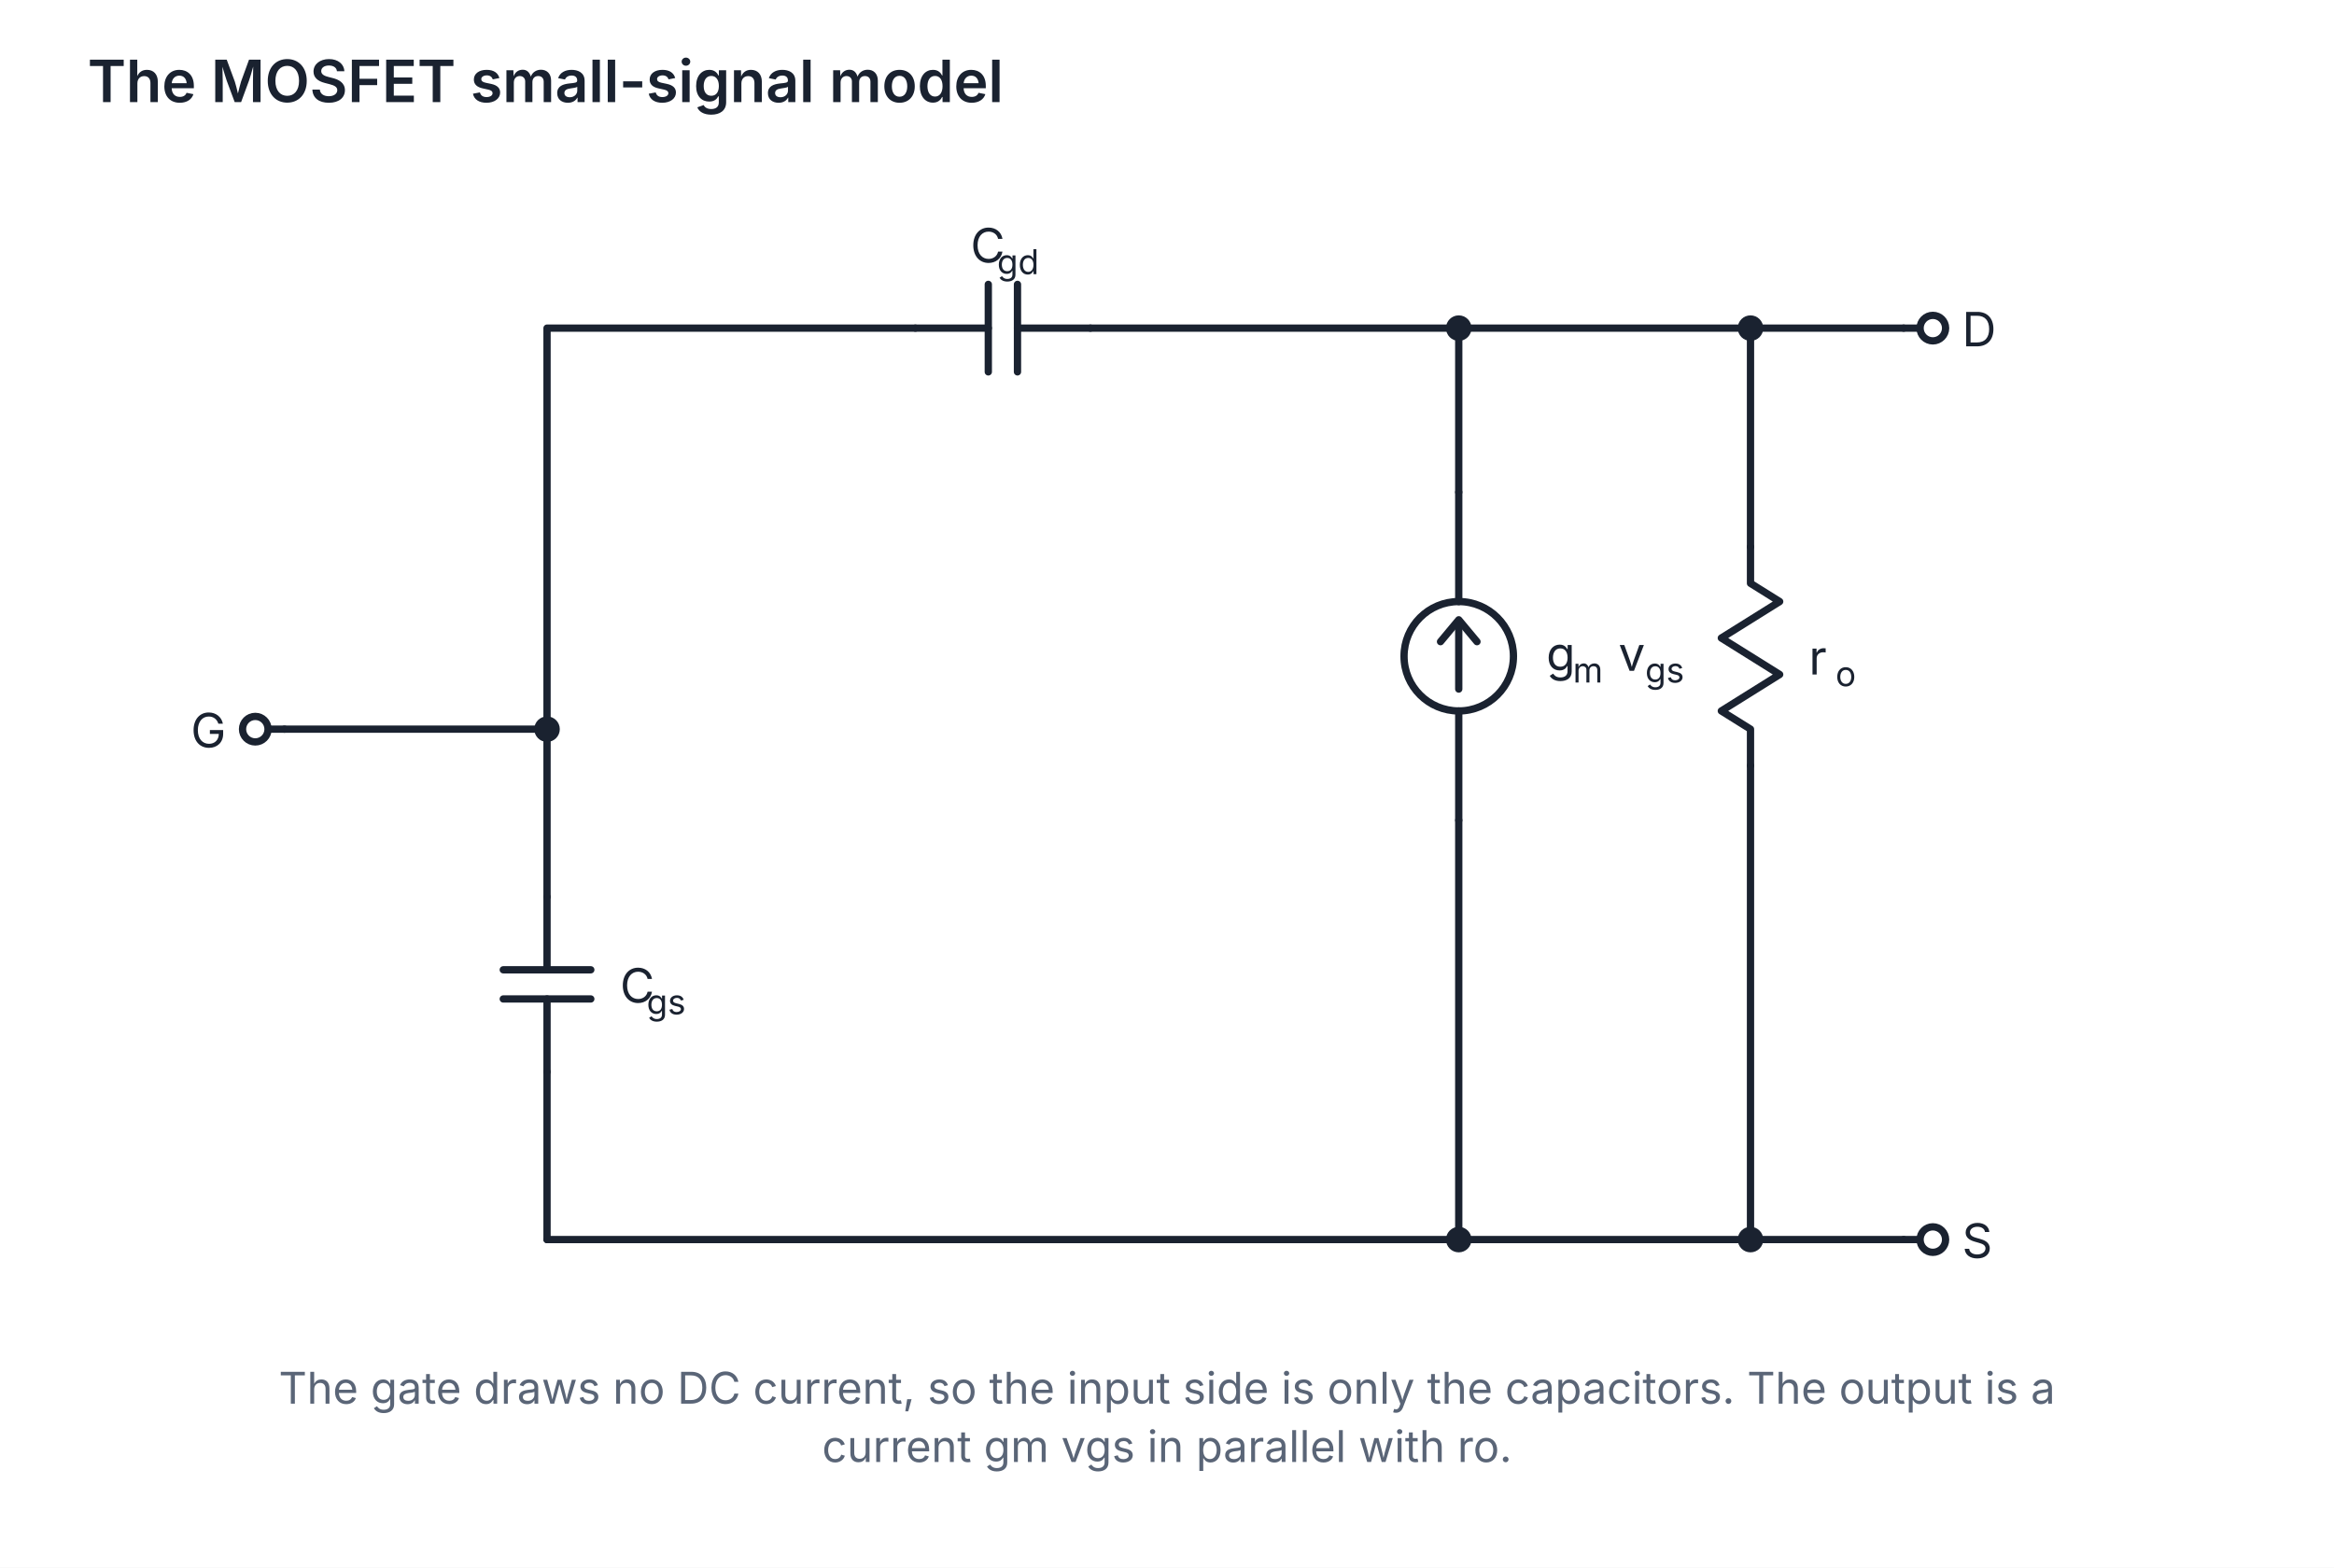
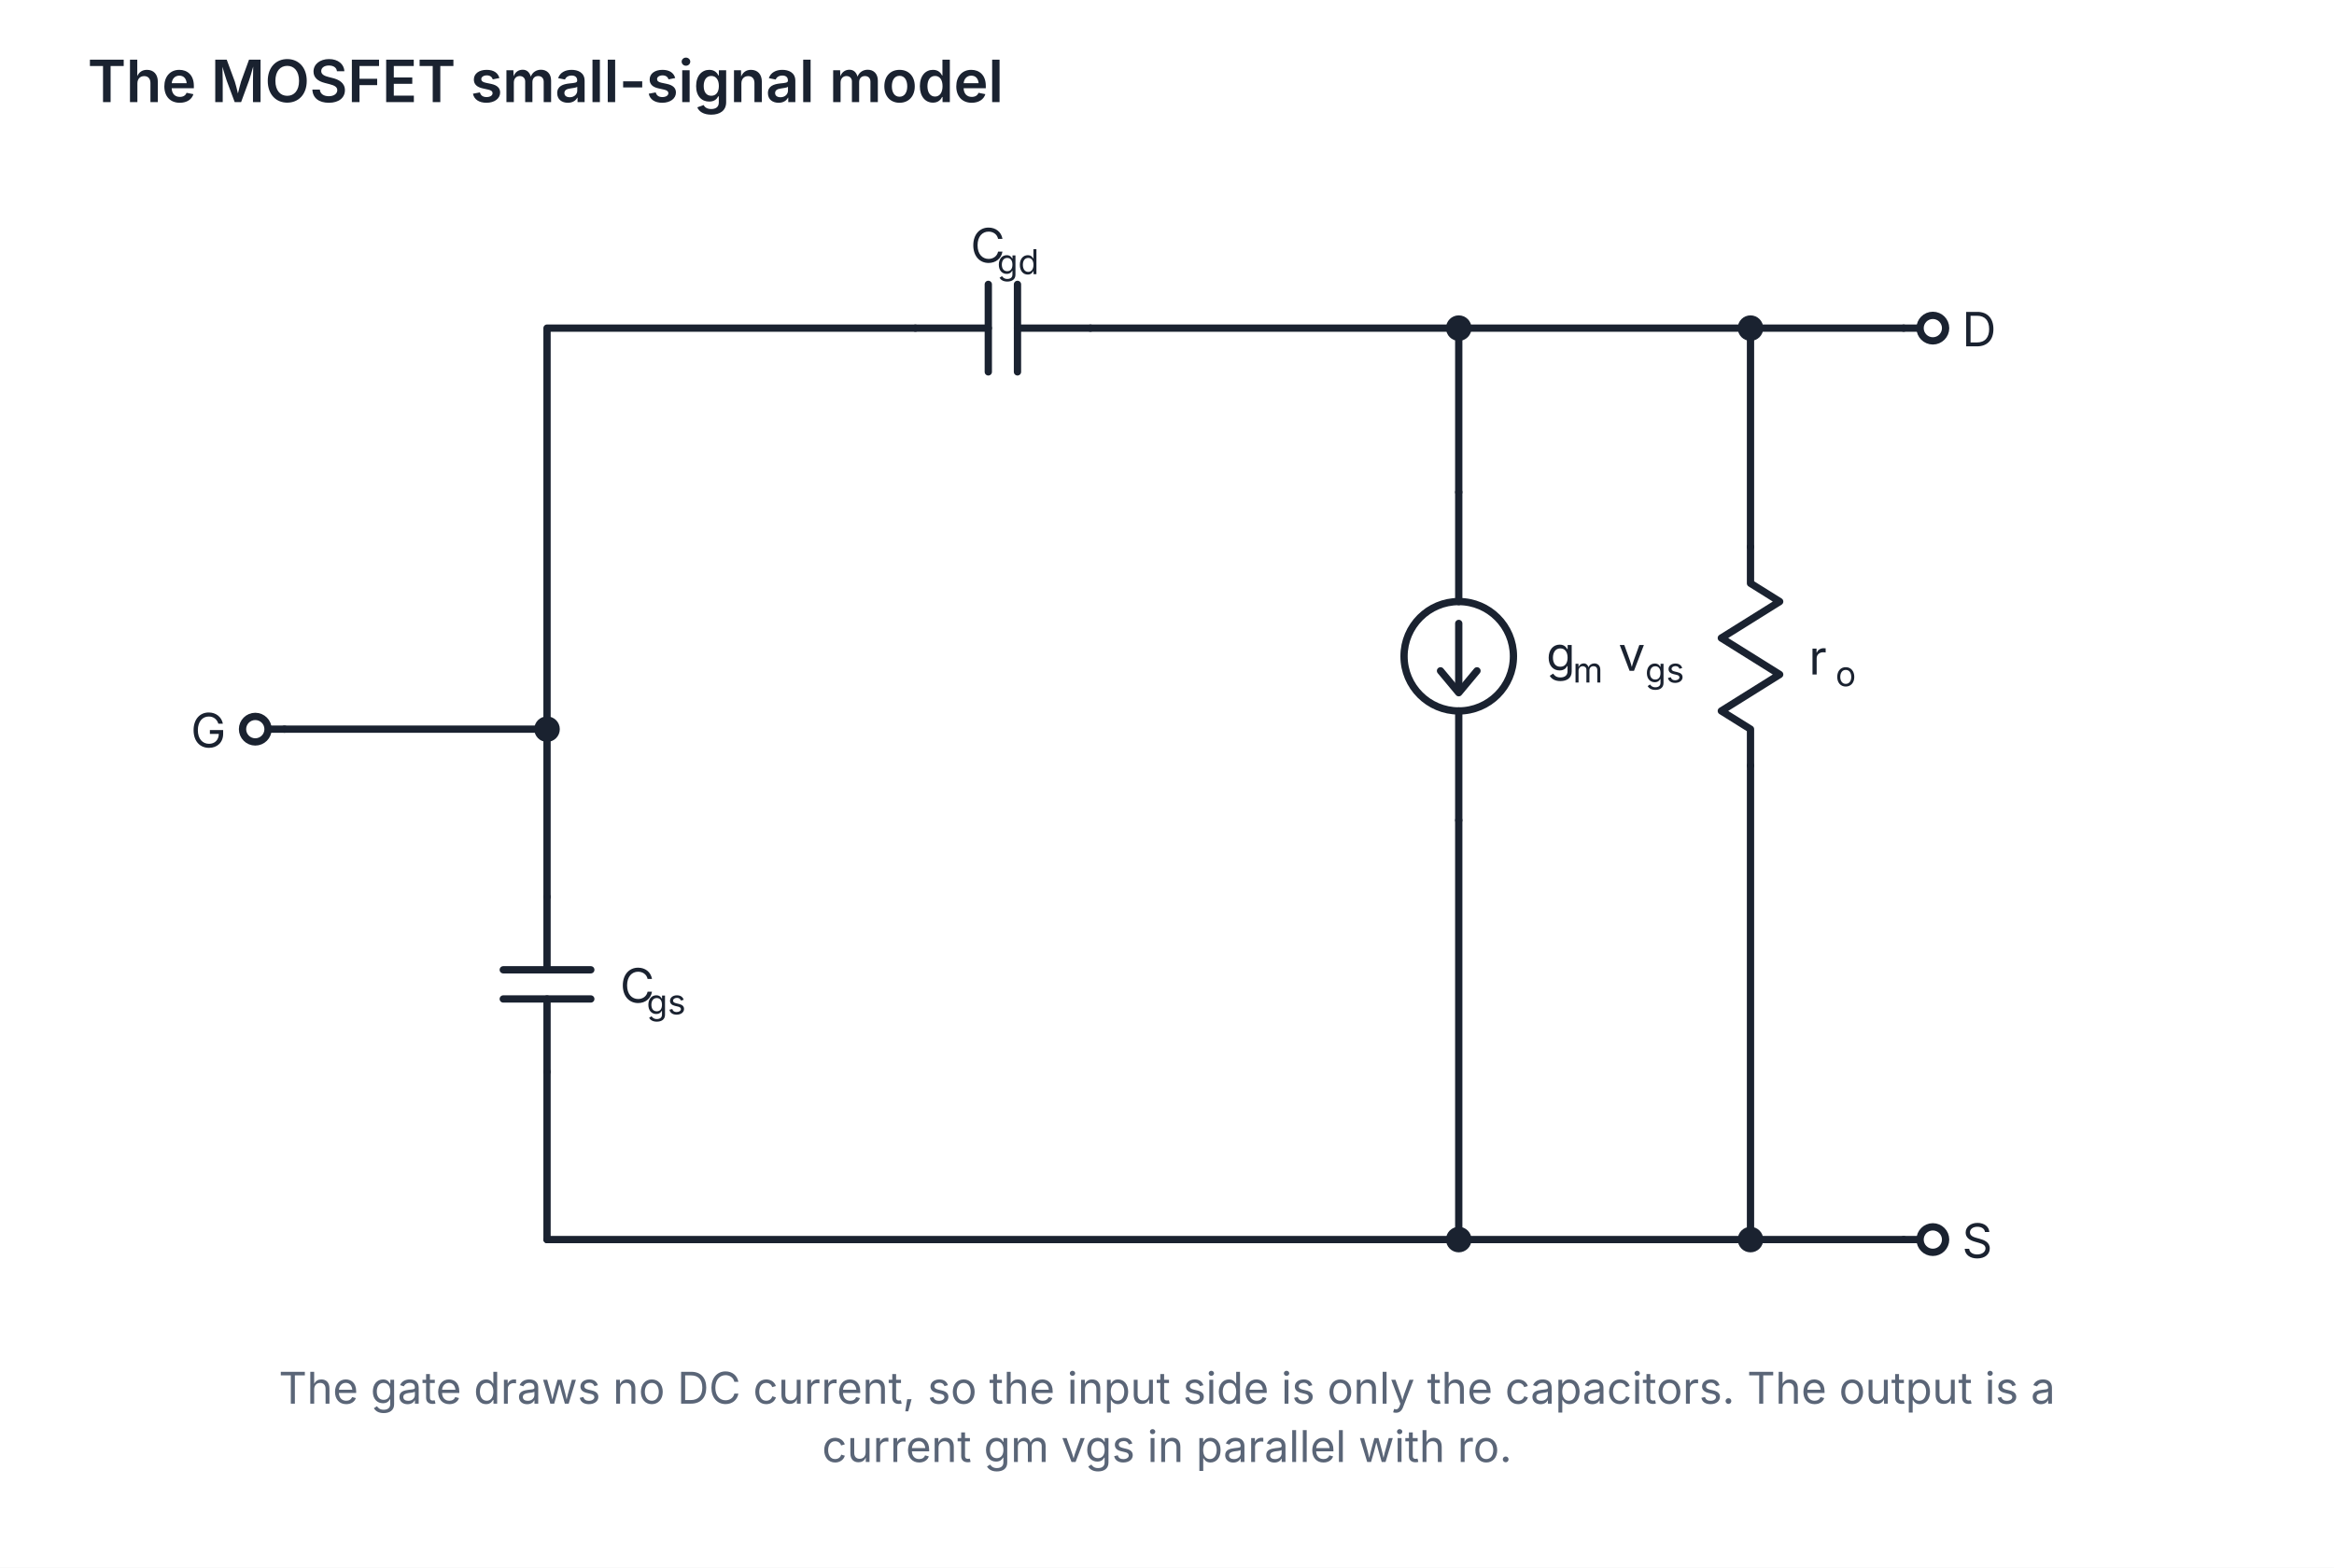
<svg xmlns="http://www.w3.org/2000/svg" viewBox="0 0 640 430" width="640" height="430" font-family="Inter, Segoe UI, system-ui, sans-serif">
  <rect width="640" height="430" fill="#ffffff" />
  <text x="24" y="28" font-size="16" text-anchor="start" fill="#1a2230" font-weight="600">The MOSFET small-signal model</text>
  <path d="M73.5 200 H78" fill="none" stroke="#1a2230" stroke-width="2" stroke-linejoin="round" stroke-linecap="round" />
  <circle cx="70" cy="200" r="3.5" fill="#ffffff" stroke="#1a2230" stroke-width="2" />
  <text x="62" y="205" font-size="13" text-anchor="end" fill="#1a2230">G</text>
  <path d="M78 200 H150" fill="none" stroke="#1a2230" stroke-width="2" stroke-linejoin="round" stroke-linecap="round" />
  <circle cx="150" cy="200" r="3.5" fill="#1a2230" />
  <path d="M150 200 V246" fill="none" stroke="#1a2230" stroke-width="2" stroke-linejoin="round" stroke-linecap="round" />
  <path d="M150 246 V266 M150 274 V294" fill="none" stroke="#1a2230" stroke-width="2" stroke-linejoin="round" stroke-linecap="round" />
  <path d="M138 266 H162 M138 274 H162" fill="none" stroke="#1a2230" stroke-width="2" stroke-linejoin="round" stroke-linecap="round" data-sym="1" />
  <text x="170.0" y="275" font-size="13" text-anchor="start" fill="#1a2230" xml:space="preserve">C</text>
  <text x="177.3" y="278.2" font-size="9.4" text-anchor="start" fill="#1a2230" xml:space="preserve">gs</text>
  <path d="M150 294 V340" fill="none" stroke="#1a2230" stroke-width="2" stroke-linejoin="round" stroke-linecap="round" />
  <path d="M150 200 V90 H251" fill="none" stroke="#1a2230" stroke-width="2" stroke-linejoin="round" stroke-linecap="round" />
  <path d="M251 90 H271 M279 90 H299" fill="none" stroke="#1a2230" stroke-width="2" stroke-linejoin="round" stroke-linecap="round" />
  <path d="M271 78 V102 M279 78 V102" fill="none" stroke="#1a2230" stroke-width="2" stroke-linejoin="round" stroke-linecap="round" data-sym="1" />
  <text x="266.1" y="72" font-size="13" text-anchor="start" fill="#1a2230" xml:space="preserve">C</text>
  <text x="273.4" y="75.2" font-size="9.4" text-anchor="start" fill="#1a2230" xml:space="preserve">gd</text>
  <path d="M299 90 H522" fill="none" stroke="#1a2230" stroke-width="2" stroke-linejoin="round" stroke-linecap="round" />
  <circle cx="400" cy="90" r="3.5" fill="#1a2230" />
  <path d="M400 90 V135" fill="none" stroke="#1a2230" stroke-width="2" stroke-linejoin="round" stroke-linecap="round" />
  <circle cx="400" cy="180" r="15" fill="#ffffff" stroke="#1a2230" stroke-width="2" />
-   <path d="M400 189 V171" fill="none" stroke="#1a2230" stroke-width="2" stroke-linejoin="round" stroke-linecap="round" data-sym="1" />
-   <path d="M395 176 L400 170 L405 176" fill="none" stroke="#1a2230" stroke-width="2" stroke-linejoin="round" stroke-linecap="round" data-sym="1" />
+   <path d="M400 171 V189" fill="none" stroke="#1a2230" stroke-width="2" stroke-linejoin="round" stroke-linecap="round" data-sym="1" />
+   <path d="M395 184 L400 190 L405 184" fill="none" stroke="#1a2230" stroke-width="2" stroke-linejoin="round" stroke-linecap="round" data-sym="1" />
  <path d="M400 135 V165" fill="none" stroke="#1a2230" stroke-width="2" stroke-linejoin="round" stroke-linecap="round" />
  <path d="M400 195 V225" fill="none" stroke="#1a2230" stroke-width="2" stroke-linejoin="round" stroke-linecap="round" />
  <text x="424.0" y="184" font-size="13" text-anchor="start" fill="#1a2230" xml:space="preserve">g</text>
  <text x="431.3" y="187.2" font-size="9.4" text-anchor="start" fill="#1a2230" xml:space="preserve">m</text>
  <text x="436.5" y="184" font-size="13" text-anchor="start" fill="#1a2230" xml:space="preserve"> </text>
  <text x="443.8" y="184" font-size="13" text-anchor="start" fill="#1a2230" xml:space="preserve">v</text>
  <text x="451.1" y="187.2" font-size="9.4" text-anchor="start" fill="#1a2230" xml:space="preserve">gs</text>
  <path d="M400 225 V340" fill="none" stroke="#1a2230" stroke-width="2" stroke-linejoin="round" stroke-linecap="round" />
  <circle cx="400" cy="340" r="3.5" fill="#1a2230" />
  <circle cx="480" cy="90" r="3.5" fill="#1a2230" />
  <path d="M480 90 V150" fill="none" stroke="#1a2230" stroke-width="2" stroke-linejoin="round" stroke-linecap="round" />
  <path d="M480 150.0 V160.0 l8 5 l-16 10 l16 10 l-16 10 l8 5 V210.0" fill="none" stroke="#1a2230" stroke-width="2" stroke-linejoin="round" stroke-linecap="round" />
  <text x="496.0" y="185" font-size="13" text-anchor="start" fill="#1a2230" xml:space="preserve">r</text>
  <text x="503.3" y="188.2" font-size="9.4" text-anchor="start" fill="#1a2230" xml:space="preserve">o</text>
  <path d="M480 210 V340" fill="none" stroke="#1a2230" stroke-width="2" stroke-linejoin="round" stroke-linecap="round" />
  <circle cx="480" cy="340" r="3.5" fill="#1a2230" />
  <path d="M522 90 H526.5" fill="none" stroke="#1a2230" stroke-width="2" stroke-linejoin="round" stroke-linecap="round" />
  <circle cx="530" cy="90" r="3.5" fill="#ffffff" stroke="#1a2230" stroke-width="2" />
  <text x="538" y="95" font-size="13" text-anchor="start" fill="#1a2230">D</text>
  <path d="M150 340 H522" fill="none" stroke="#1a2230" stroke-width="2" stroke-linejoin="round" stroke-linecap="round" />
  <path d="M522 340 H526.5" fill="none" stroke="#1a2230" stroke-width="2" stroke-linejoin="round" stroke-linecap="round" />
  <circle cx="530" cy="340" r="3.5" fill="#ffffff" stroke="#1a2230" stroke-width="2" />
  <text x="538" y="345" font-size="13" text-anchor="start" fill="#1a2230">S</text>
  <text x="320.0" y="385" font-size="12" text-anchor="middle" fill="#5a6577">The gate draws no DC current, so the input side is only the capacitors. The output is a</text>
  <text x="320.0" y="401" font-size="12" text-anchor="middle" fill="#5a6577">current gm vgs in parallel with ro.</text>
</svg>
